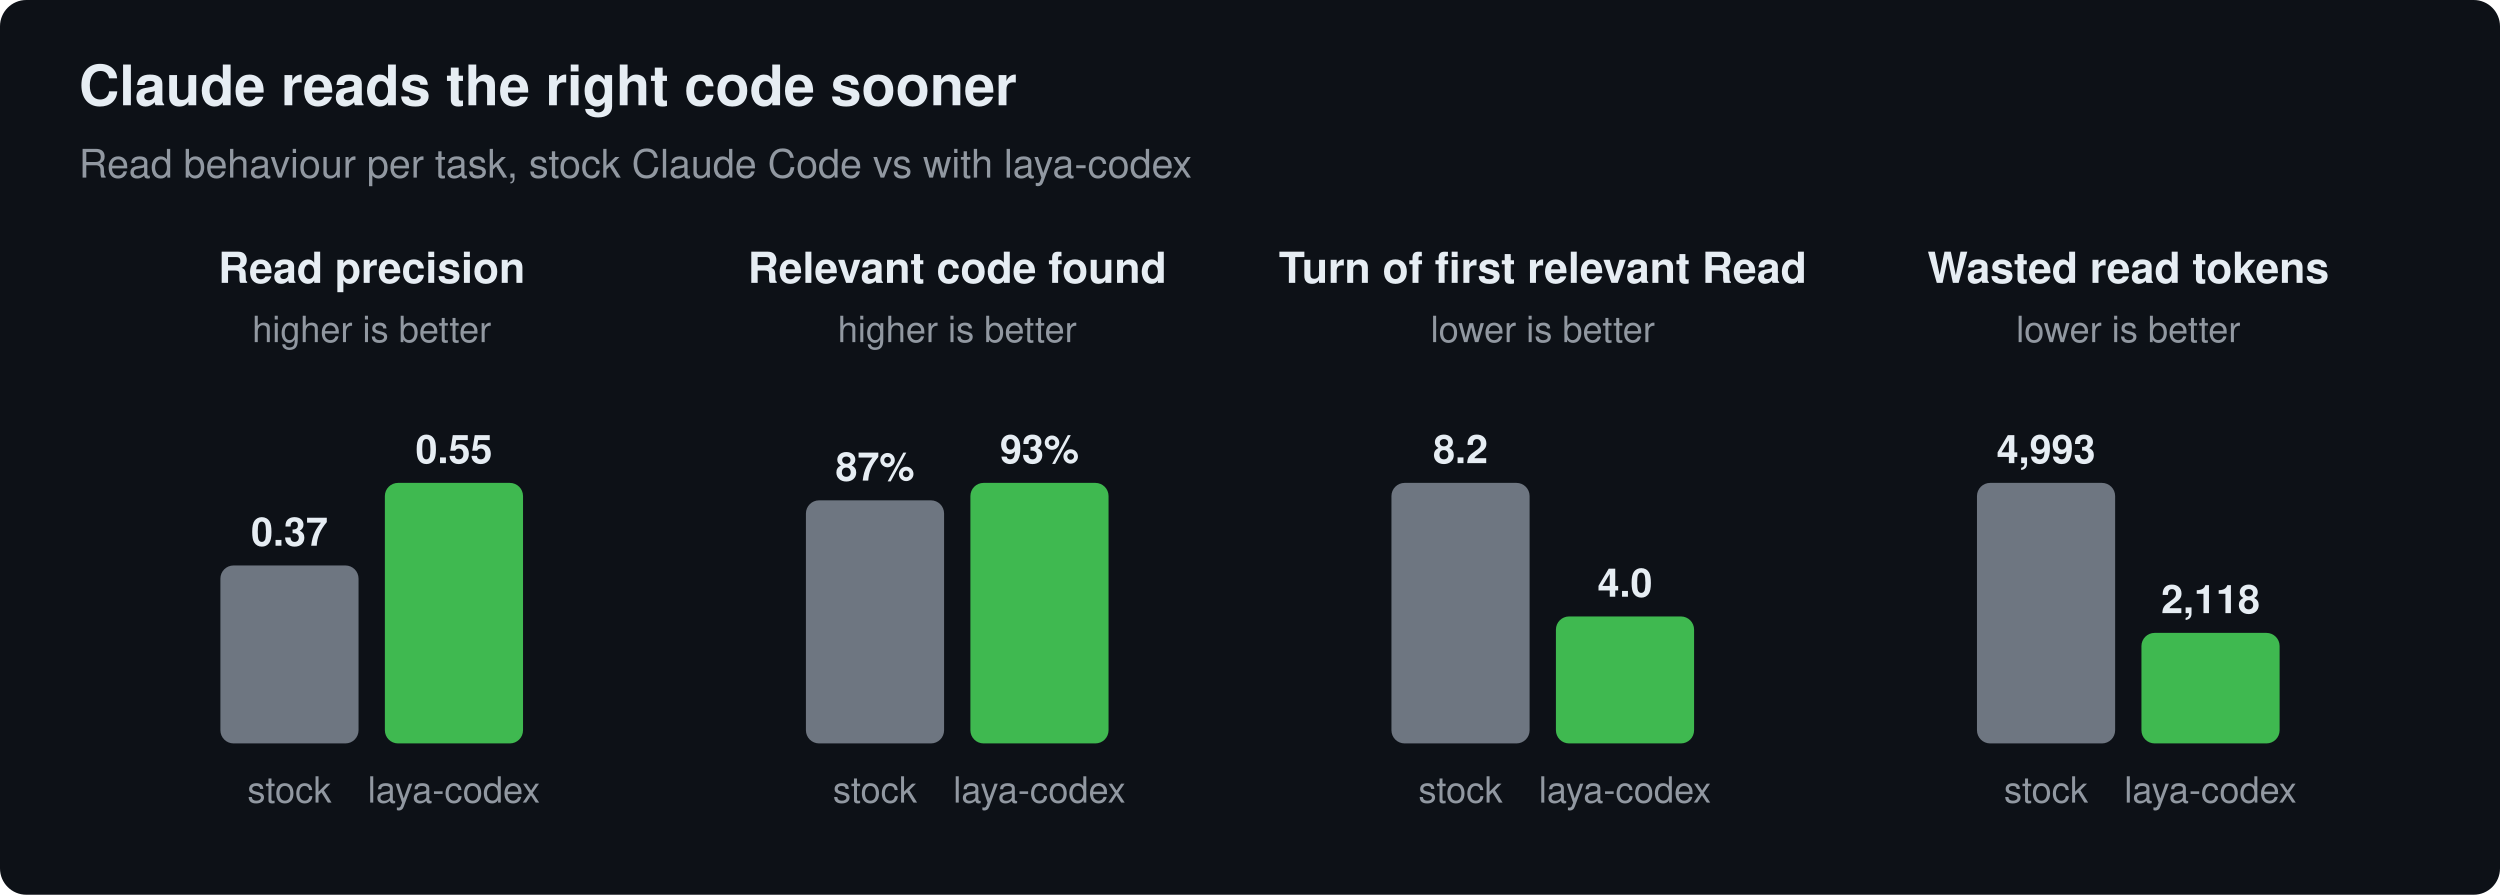
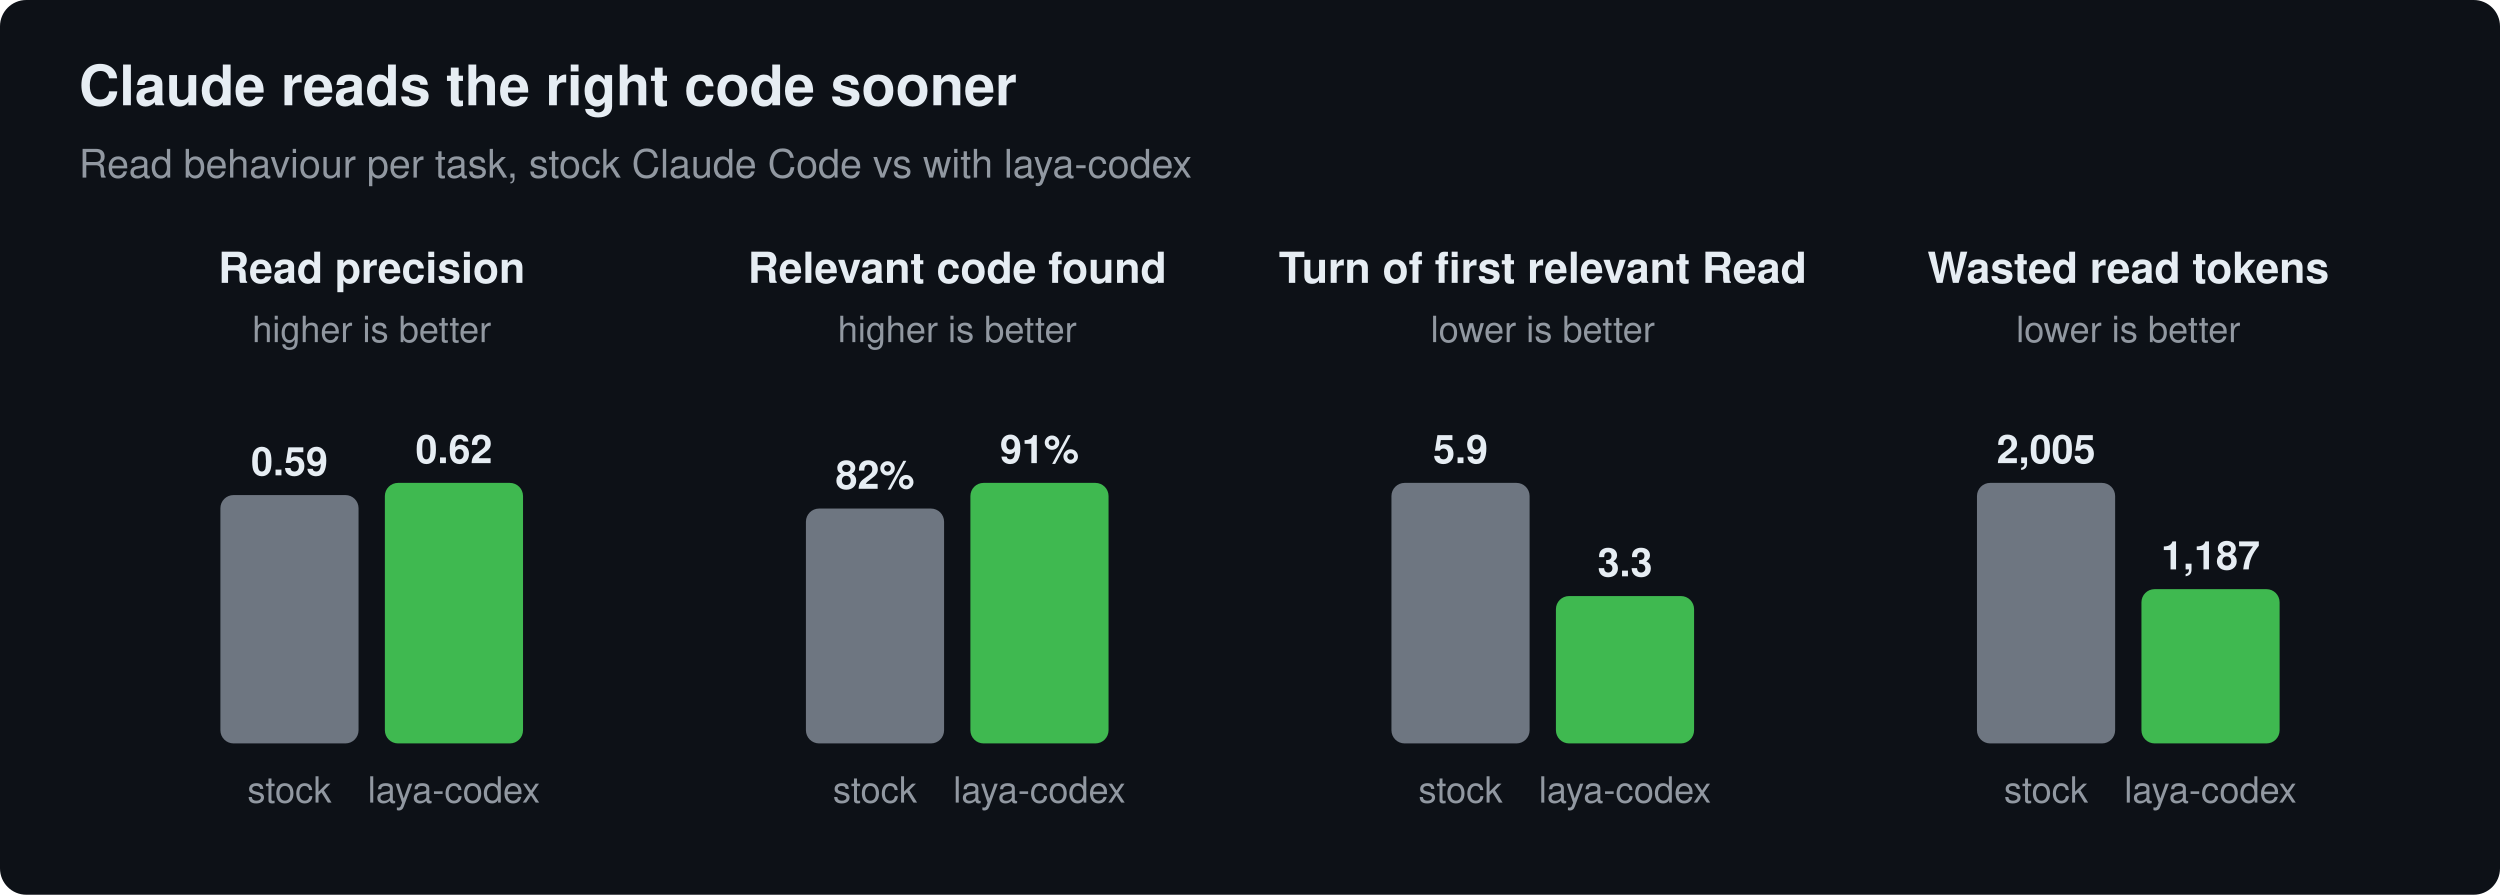
<svg xmlns="http://www.w3.org/2000/svg" width="760" height="272" viewBox="0 0 760 272" role="img" aria-label="laya-codex benchmark: read behaviour">
  <rect width="760" height="272" rx="8" fill="#0d1117" />
  <text x="24.0" y="32.0" font-family="-apple-system,BlinkMacSystemFont,'Segoe UI',Helvetica,Arial,sans-serif" font-size="17" fill="#e6edf3" text-anchor="start" font-weight="600">Claude reads the right code sooner</text>
  <text x="24.0" y="54.0" font-family="-apple-system,BlinkMacSystemFont,'Segoe UI',Helvetica,Arial,sans-serif" font-size="12" fill="#9198a1" text-anchor="start" font-weight="normal">Read behaviour per task, stock Claude Code vs with laya-codex</text>
  <text x="113.0" y="86.0" font-family="-apple-system,BlinkMacSystemFont,'Segoe UI',Helvetica,Arial,sans-serif" font-size="13" fill="#e6edf3" text-anchor="middle" font-weight="600">Read precision</text>
  <text x="113.0" y="104.0" font-family="-apple-system,BlinkMacSystemFont,'Segoe UI',Helvetica,Arial,sans-serif" font-size="11" fill="#9198a1" text-anchor="middle" font-weight="normal">higher is better</text>
-   <rect x="67.0" y="171.9" width="42" height="54.1" rx="4" fill="#6e7681" />
-   <text x="88.0" y="165.9" font-family="-apple-system,BlinkMacSystemFont,'Segoe UI',Helvetica,Arial,sans-serif" font-size="12" fill="#e6edf3" text-anchor="middle" font-weight="600">0.37</text>
+   <rect x="67.0" y="150.5" width="42" height="75.5" rx="4" fill="#6e7681" />
+   <text x="88.0" y="144.5" font-family="-apple-system,BlinkMacSystemFont,'Segoe UI',Helvetica,Arial,sans-serif" font-size="12" fill="#e6edf3" text-anchor="middle" font-weight="600">0.59</text>
  <text x="88.0" y="244.0" font-family="-apple-system,BlinkMacSystemFont,'Segoe UI',Helvetica,Arial,sans-serif" font-size="11" fill="#9198a1" text-anchor="middle" font-weight="normal">stock</text>
  <rect x="117.0" y="146.8" width="42" height="79.2" rx="4" fill="#3fb950" />
-   <text x="138.0" y="140.8" font-family="-apple-system,BlinkMacSystemFont,'Segoe UI',Helvetica,Arial,sans-serif" font-size="12" fill="#e6edf3" text-anchor="middle" font-weight="600">0.55</text>
+   <text x="138.0" y="140.8" font-family="-apple-system,BlinkMacSystemFont,'Segoe UI',Helvetica,Arial,sans-serif" font-size="12" fill="#e6edf3" text-anchor="middle" font-weight="600">0.62</text>
  <text x="138.0" y="244.0" font-family="-apple-system,BlinkMacSystemFont,'Segoe UI',Helvetica,Arial,sans-serif" font-size="11" fill="#9198a1" text-anchor="middle" font-weight="normal">laya-codex</text>
  <text x="291.0" y="86.0" font-family="-apple-system,BlinkMacSystemFont,'Segoe UI',Helvetica,Arial,sans-serif" font-size="13" fill="#e6edf3" text-anchor="middle" font-weight="600">Relevant code found</text>
  <text x="291.0" y="104.0" font-family="-apple-system,BlinkMacSystemFont,'Segoe UI',Helvetica,Arial,sans-serif" font-size="11" fill="#9198a1" text-anchor="middle" font-weight="normal">higher is better</text>
-   <rect x="245.0" y="152.1" width="42" height="73.9" rx="4" fill="#6e7681" />
-   <text x="266.0" y="146.1" font-family="-apple-system,BlinkMacSystemFont,'Segoe UI',Helvetica,Arial,sans-serif" font-size="12" fill="#e6edf3" text-anchor="middle" font-weight="600">87%</text>
+   <rect x="245.0" y="154.6" width="42" height="71.4" rx="4" fill="#6e7681" />
+   <text x="266.0" y="148.6" font-family="-apple-system,BlinkMacSystemFont,'Segoe UI',Helvetica,Arial,sans-serif" font-size="12" fill="#e6edf3" text-anchor="middle" font-weight="600">82%</text>
  <text x="266.0" y="244.0" font-family="-apple-system,BlinkMacSystemFont,'Segoe UI',Helvetica,Arial,sans-serif" font-size="11" fill="#9198a1" text-anchor="middle" font-weight="normal">stock</text>
  <rect x="295.0" y="146.8" width="42" height="79.2" rx="4" fill="#3fb950" />
-   <text x="316.0" y="140.8" font-family="-apple-system,BlinkMacSystemFont,'Segoe UI',Helvetica,Arial,sans-serif" font-size="12" fill="#e6edf3" text-anchor="middle" font-weight="600">93%</text>
+   <text x="316.0" y="140.8" font-family="-apple-system,BlinkMacSystemFont,'Segoe UI',Helvetica,Arial,sans-serif" font-size="12" fill="#e6edf3" text-anchor="middle" font-weight="600">91%</text>
  <text x="316.0" y="244.0" font-family="-apple-system,BlinkMacSystemFont,'Segoe UI',Helvetica,Arial,sans-serif" font-size="11" fill="#9198a1" text-anchor="middle" font-weight="normal">laya-codex</text>
  <text x="469.0" y="86.0" font-family="-apple-system,BlinkMacSystemFont,'Segoe UI',Helvetica,Arial,sans-serif" font-size="13" fill="#e6edf3" text-anchor="middle" font-weight="600">Turn of first relevant Read</text>
  <text x="469.0" y="104.0" font-family="-apple-system,BlinkMacSystemFont,'Segoe UI',Helvetica,Arial,sans-serif" font-size="11" fill="#9198a1" text-anchor="middle" font-weight="normal">lower is better</text>
  <rect x="423.0" y="146.8" width="42" height="79.2" rx="4" fill="#6e7681" />
-   <text x="444.0" y="140.8" font-family="-apple-system,BlinkMacSystemFont,'Segoe UI',Helvetica,Arial,sans-serif" font-size="12" fill="#e6edf3" text-anchor="middle" font-weight="600">8.2</text>
+   <text x="444.0" y="140.8" font-family="-apple-system,BlinkMacSystemFont,'Segoe UI',Helvetica,Arial,sans-serif" font-size="12" fill="#e6edf3" text-anchor="middle" font-weight="600">5.9</text>
  <text x="444.0" y="244.0" font-family="-apple-system,BlinkMacSystemFont,'Segoe UI',Helvetica,Arial,sans-serif" font-size="11" fill="#9198a1" text-anchor="middle" font-weight="normal">stock</text>
-   <rect x="473.0" y="187.4" width="42" height="38.6" rx="4" fill="#3fb950" />
-   <text x="494.0" y="181.4" font-family="-apple-system,BlinkMacSystemFont,'Segoe UI',Helvetica,Arial,sans-serif" font-size="12" fill="#e6edf3" text-anchor="middle" font-weight="600">4.0</text>
+   <rect x="473.0" y="181.2" width="42" height="44.8" rx="4" fill="#3fb950" />
+   <text x="494.0" y="175.2" font-family="-apple-system,BlinkMacSystemFont,'Segoe UI',Helvetica,Arial,sans-serif" font-size="12" fill="#e6edf3" text-anchor="middle" font-weight="600">3.3</text>
  <text x="494.0" y="244.0" font-family="-apple-system,BlinkMacSystemFont,'Segoe UI',Helvetica,Arial,sans-serif" font-size="11" fill="#9198a1" text-anchor="middle" font-weight="normal">laya-codex</text>
  <text x="647.0" y="86.0" font-family="-apple-system,BlinkMacSystemFont,'Segoe UI',Helvetica,Arial,sans-serif" font-size="13" fill="#e6edf3" text-anchor="middle" font-weight="600">Wasted read tokens</text>
  <text x="647.0" y="104.0" font-family="-apple-system,BlinkMacSystemFont,'Segoe UI',Helvetica,Arial,sans-serif" font-size="11" fill="#9198a1" text-anchor="middle" font-weight="normal">lower is better</text>
  <rect x="601.0" y="146.8" width="42" height="79.2" rx="4" fill="#6e7681" />
-   <text x="622.0" y="140.8" font-family="-apple-system,BlinkMacSystemFont,'Segoe UI',Helvetica,Arial,sans-serif" font-size="12" fill="#e6edf3" text-anchor="middle" font-weight="600">4,993</text>
+   <text x="622.0" y="140.8" font-family="-apple-system,BlinkMacSystemFont,'Segoe UI',Helvetica,Arial,sans-serif" font-size="12" fill="#e6edf3" text-anchor="middle" font-weight="600">2,005</text>
  <text x="622.0" y="244.0" font-family="-apple-system,BlinkMacSystemFont,'Segoe UI',Helvetica,Arial,sans-serif" font-size="11" fill="#9198a1" text-anchor="middle" font-weight="normal">stock</text>
-   <rect x="651.0" y="192.4" width="42" height="33.6" rx="4" fill="#3fb950" />
-   <text x="672.0" y="186.4" font-family="-apple-system,BlinkMacSystemFont,'Segoe UI',Helvetica,Arial,sans-serif" font-size="12" fill="#e6edf3" text-anchor="middle" font-weight="600">2,118</text>
+   <rect x="651.0" y="179.1" width="42" height="46.9" rx="4" fill="#3fb950" />
+   <text x="672.0" y="173.1" font-family="-apple-system,BlinkMacSystemFont,'Segoe UI',Helvetica,Arial,sans-serif" font-size="12" fill="#e6edf3" text-anchor="middle" font-weight="600">1,187</text>
  <text x="672.0" y="244.0" font-family="-apple-system,BlinkMacSystemFont,'Segoe UI',Helvetica,Arial,sans-serif" font-size="11" fill="#9198a1" text-anchor="middle" font-weight="normal">laya-codex</text>
</svg>
